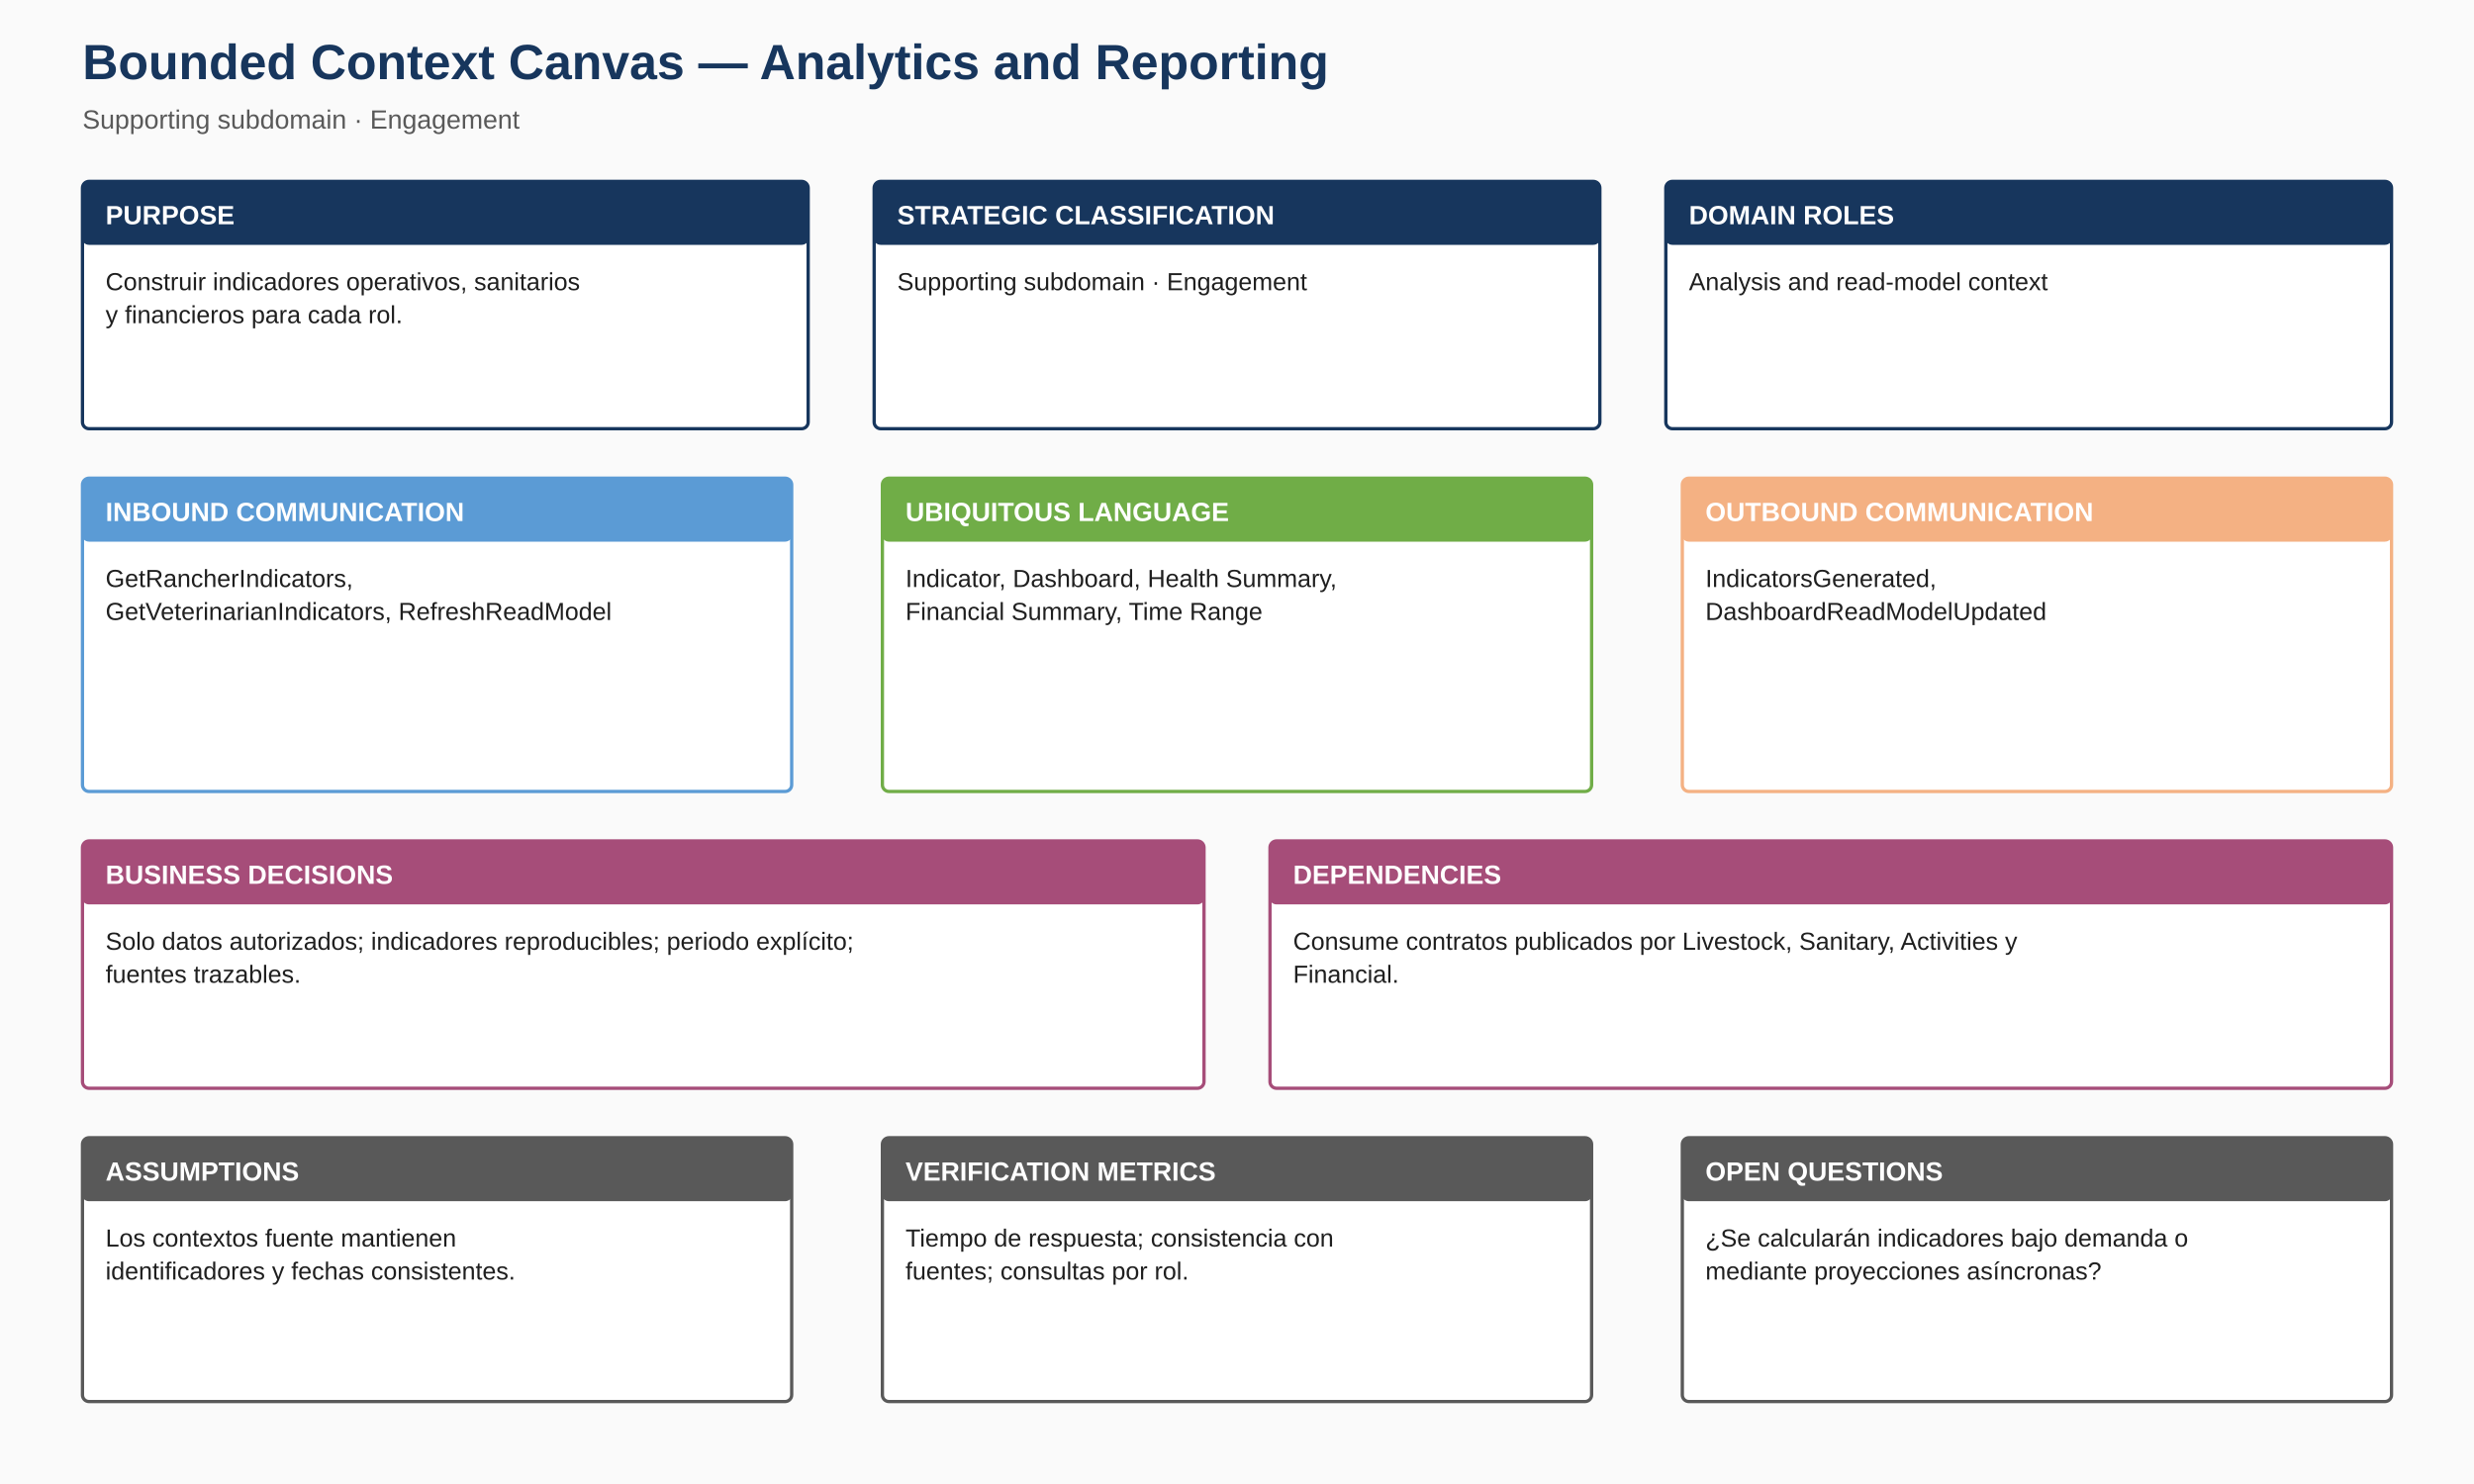
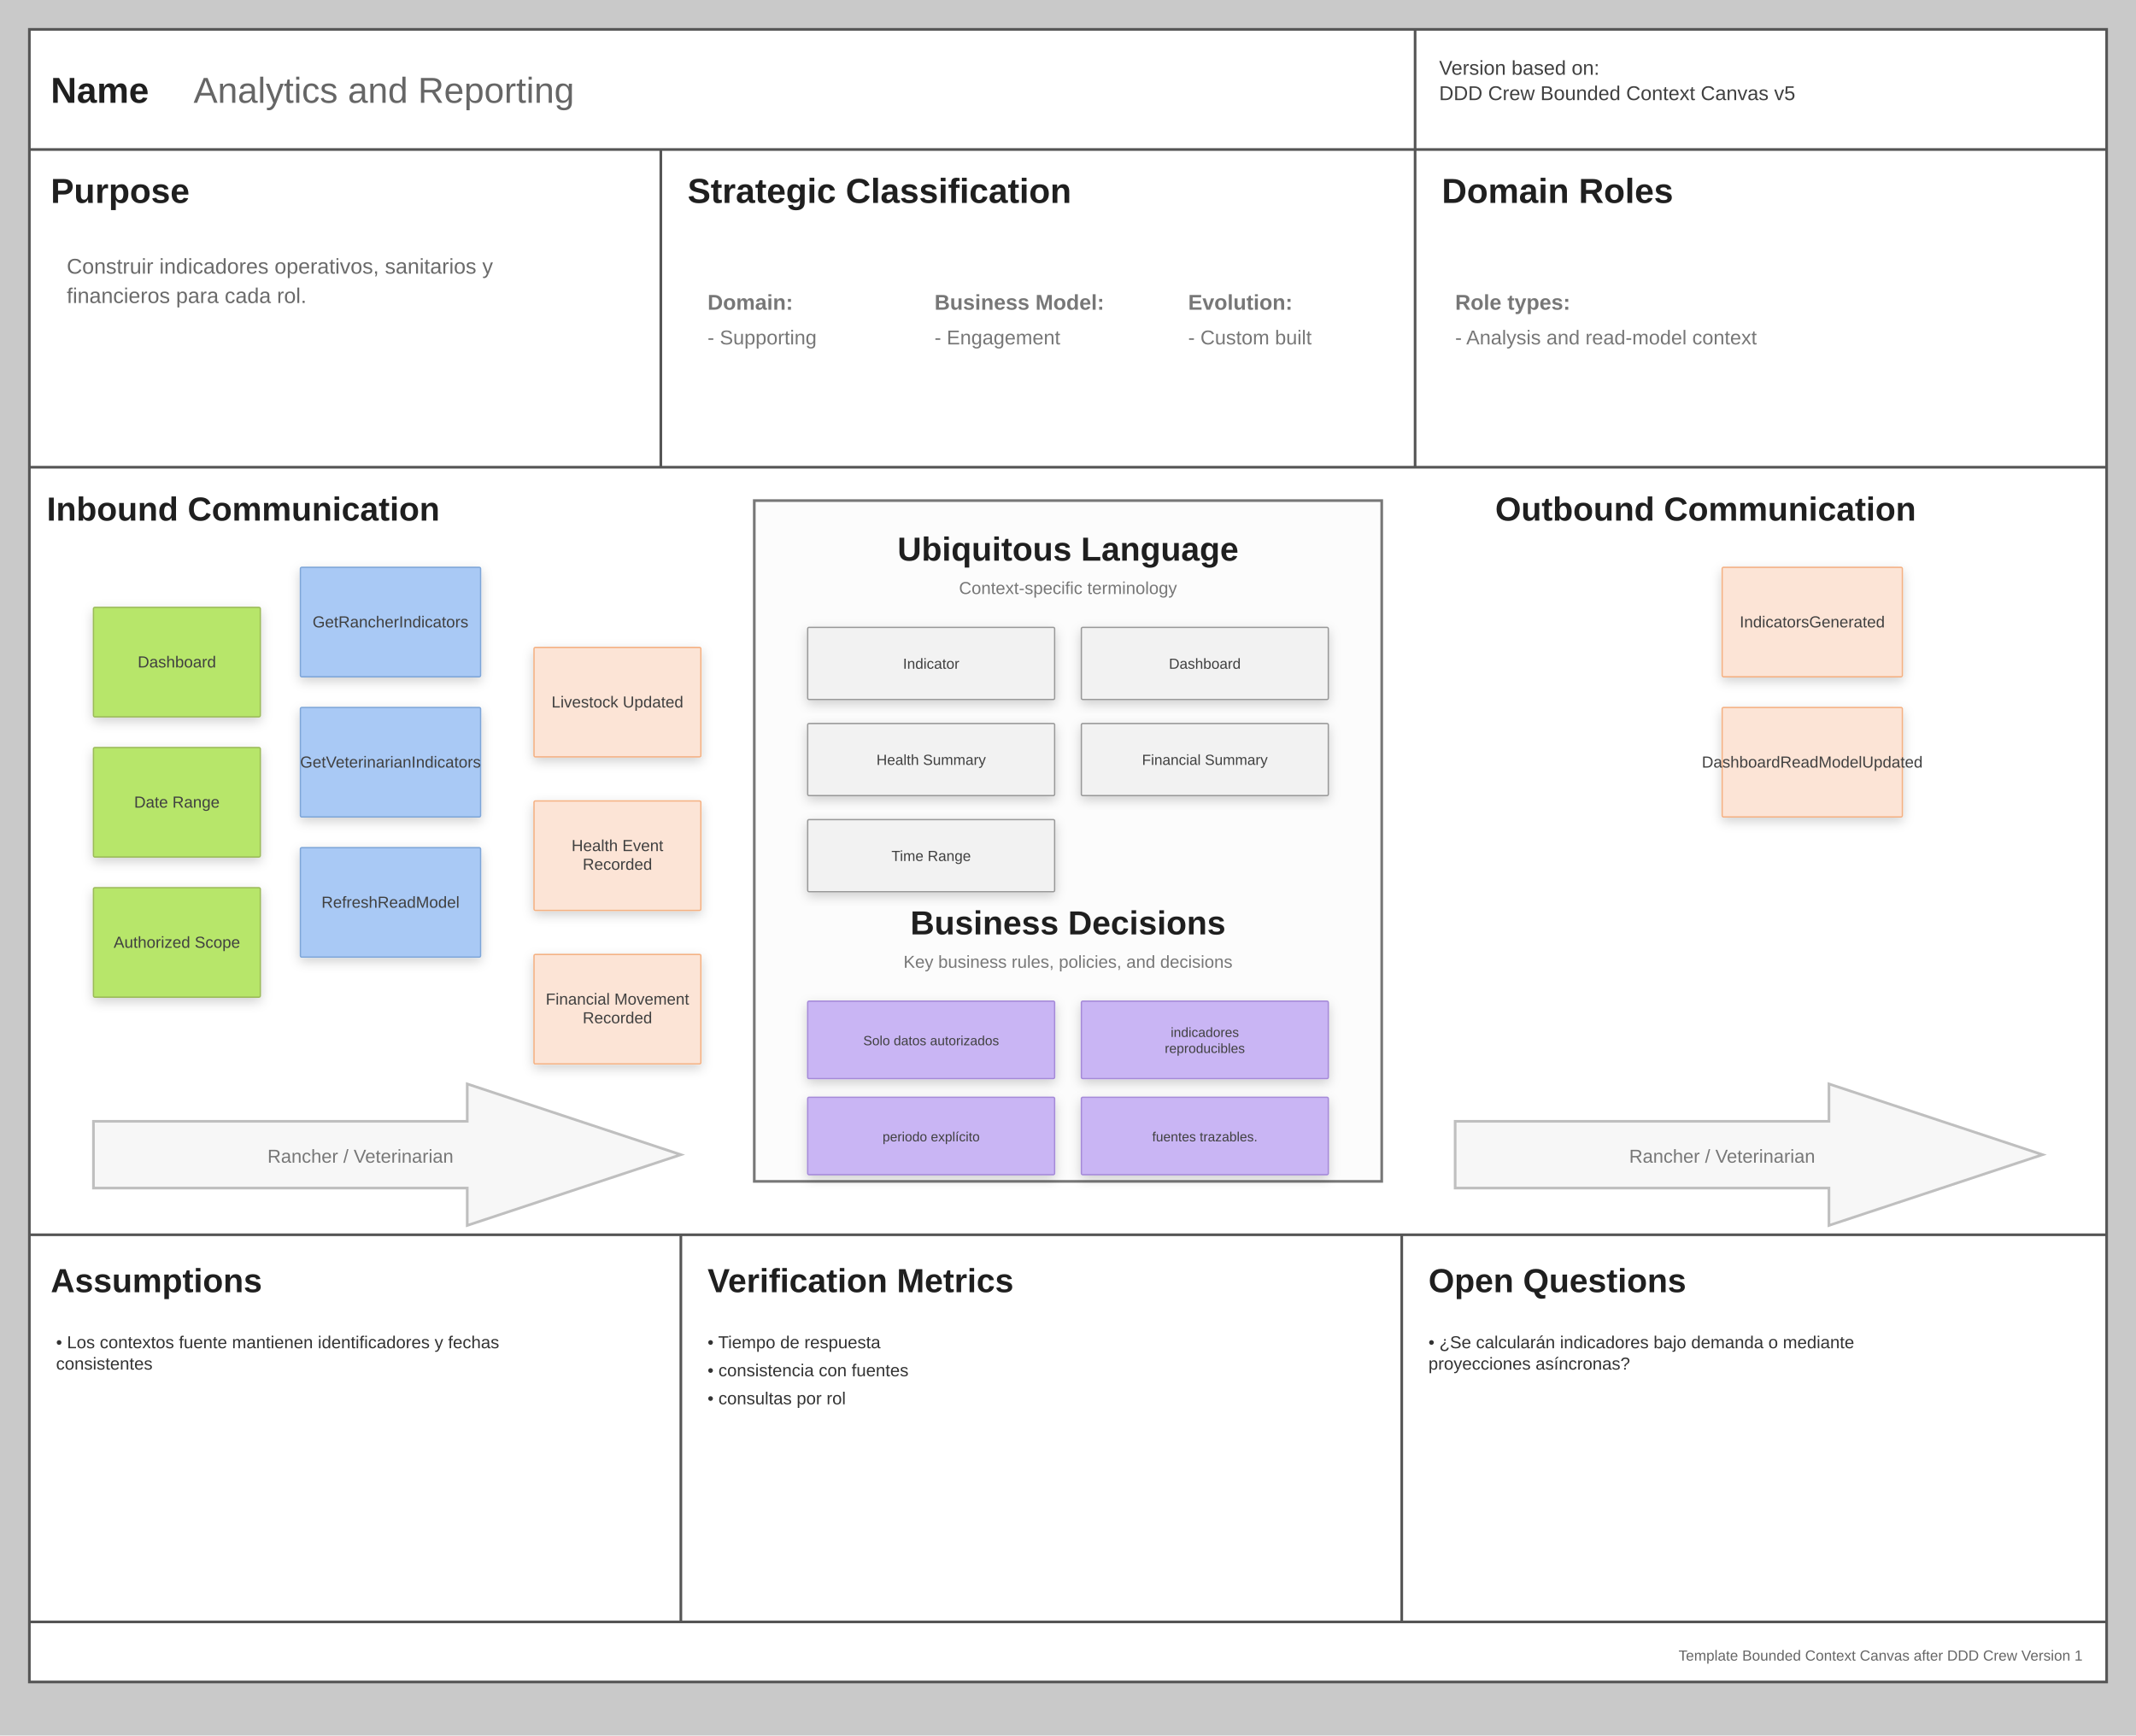
- <svg xmlns="http://www.w3.org/2000/svg" width="1500" height="900" viewBox="0 0 1500 900">
+ <svg xmlns="http://www.w3.org/2000/svg" width="1600" height="1300" viewBox="0 0 1600 1300">
  <defs>
    <filter id="shadow" x="-20%" y="-20%" width="140%" height="140%">
      <feDropShadow dx="0" dy="3" stdDeviation="4" flood-opacity="0.18" />
    </filter>
    <marker id="arrow" markerWidth="10" markerHeight="10" refX="9" refY="3" orient="auto" markerUnits="strokeWidth">
      <path d="M0,0 L0,6 L9,3 z" fill="#595959" />
    </marker>
  </defs>
-   <rect width="1500" height="900" fill="#FAFAFA" />
-   <text x="50" y="48" font-family="Arial, sans-serif" font-size="30" font-weight="bold" font-style="normal" fill="#17365D" text-anchor="start">Bounded Context Canvas — Analytics and Reporting</text>
-   <text x="50" y="78" font-family="Arial, sans-serif" font-size="16" font-weight="normal" font-style="normal" fill="#595959" text-anchor="start">Supporting subdomain · Engagement</text>
-   <rect x="50" y="110" width="440" height="150" rx="4" fill="#FFFFFF" stroke="#17365D" stroke-width="2" />
-   <rect x="50" y="110" width="440" height="38" rx="4" fill="#17365D" stroke="#17365D" stroke-width="1" />
-   <text x="64" y="136" font-family="Arial, sans-serif" font-size="16" font-weight="bold" font-style="normal" fill="#FFFFFF" text-anchor="start">PURPOSE</text>
-   <text x="64" y="176" font-family="Arial, sans-serif" font-size="15" font-weight="normal" font-style="normal" fill="#1F1F1F" text-anchor="start">Construir indicadores operativos, sanitarios</text>
-   <text x="64" y="196" font-family="Arial, sans-serif" font-size="15" font-weight="normal" font-style="normal" fill="#1F1F1F" text-anchor="start">y financieros para cada rol.</text>
-   <rect x="530" y="110" width="440" height="150" rx="4" fill="#FFFFFF" stroke="#17365D" stroke-width="2" />
-   <rect x="530" y="110" width="440" height="38" rx="4" fill="#17365D" stroke="#17365D" stroke-width="1" />
-   <text x="544" y="136" font-family="Arial, sans-serif" font-size="16" font-weight="bold" font-style="normal" fill="#FFFFFF" text-anchor="start">STRATEGIC CLASSIFICATION</text>
-   <text x="544" y="176" font-family="Arial, sans-serif" font-size="15" font-weight="normal" font-style="normal" fill="#1F1F1F" text-anchor="start">Supporting subdomain · Engagement</text>
-   <rect x="1010" y="110" width="440" height="150" rx="4" fill="#FFFFFF" stroke="#17365D" stroke-width="2" />
-   <rect x="1010" y="110" width="440" height="38" rx="4" fill="#17365D" stroke="#17365D" stroke-width="1" />
-   <text x="1024" y="136" font-family="Arial, sans-serif" font-size="16" font-weight="bold" font-style="normal" fill="#FFFFFF" text-anchor="start">DOMAIN ROLES</text>
-   <text x="1024" y="176" font-family="Arial, sans-serif" font-size="15" font-weight="normal" font-style="normal" fill="#1F1F1F" text-anchor="start">Analysis and read-model context</text>
-   <rect x="50" y="290" width="430" height="190" rx="4" fill="#FFFFFF" stroke="#5B9BD5" stroke-width="2" />
-   <rect x="50" y="290" width="430" height="38" rx="4" fill="#5B9BD5" stroke="#5B9BD5" stroke-width="1" />
-   <text x="64" y="316" font-family="Arial, sans-serif" font-size="16" font-weight="bold" font-style="normal" fill="#FFFFFF" text-anchor="start">INBOUND COMMUNICATION</text>
-   <text x="64" y="356" font-family="Arial, sans-serif" font-size="15" font-weight="normal" font-style="normal" fill="#1F1F1F" text-anchor="start">GetRancherIndicators,</text>
-   <text x="64" y="376" font-family="Arial, sans-serif" font-size="15" font-weight="normal" font-style="normal" fill="#1F1F1F" text-anchor="start">GetVeterinarianIndicators, RefreshReadModel</text>
-   <rect x="535" y="290" width="430" height="190" rx="4" fill="#FFFFFF" stroke="#70AD47" stroke-width="2" />
-   <rect x="535" y="290" width="430" height="38" rx="4" fill="#70AD47" stroke="#70AD47" stroke-width="1" />
-   <text x="549" y="316" font-family="Arial, sans-serif" font-size="16" font-weight="bold" font-style="normal" fill="#FFFFFF" text-anchor="start">UBIQUITOUS LANGUAGE</text>
-   <text x="549" y="356" font-family="Arial, sans-serif" font-size="15" font-weight="normal" font-style="normal" fill="#1F1F1F" text-anchor="start">Indicator, Dashboard, Health Summary,</text>
-   <text x="549" y="376" font-family="Arial, sans-serif" font-size="15" font-weight="normal" font-style="normal" fill="#1F1F1F" text-anchor="start">Financial Summary, Time Range</text>
-   <rect x="1020" y="290" width="430" height="190" rx="4" fill="#FFFFFF" stroke="#F4B183" stroke-width="2" />
-   <rect x="1020" y="290" width="430" height="38" rx="4" fill="#F4B183" stroke="#F4B183" stroke-width="1" />
-   <text x="1034" y="316" font-family="Arial, sans-serif" font-size="16" font-weight="bold" font-style="normal" fill="#FFFFFF" text-anchor="start">OUTBOUND COMMUNICATION</text>
-   <text x="1034" y="356" font-family="Arial, sans-serif" font-size="15" font-weight="normal" font-style="normal" fill="#1F1F1F" text-anchor="start">IndicatorsGenerated,</text>
-   <text x="1034" y="376" font-family="Arial, sans-serif" font-size="15" font-weight="normal" font-style="normal" fill="#1F1F1F" text-anchor="start">DashboardReadModelUpdated</text>
-   <rect x="50" y="510" width="680" height="150" rx="4" fill="#FFFFFF" stroke="#A64D79" stroke-width="2" />
-   <rect x="50" y="510" width="680" height="38" rx="4" fill="#A64D79" stroke="#A64D79" stroke-width="1" />
-   <text x="64" y="536" font-family="Arial, sans-serif" font-size="16" font-weight="bold" font-style="normal" fill="#FFFFFF" text-anchor="start">BUSINESS DECISIONS</text>
-   <text x="64" y="576" font-family="Arial, sans-serif" font-size="15" font-weight="normal" font-style="normal" fill="#1F1F1F" text-anchor="start">Solo datos autorizados; indicadores reproducibles; periodo explícito;</text>
-   <text x="64" y="596" font-family="Arial, sans-serif" font-size="15" font-weight="normal" font-style="normal" fill="#1F1F1F" text-anchor="start">fuentes trazables.</text>
-   <rect x="770" y="510" width="680" height="150" rx="4" fill="#FFFFFF" stroke="#A64D79" stroke-width="2" />
-   <rect x="770" y="510" width="680" height="38" rx="4" fill="#A64D79" stroke="#A64D79" stroke-width="1" />
-   <text x="784" y="536" font-family="Arial, sans-serif" font-size="16" font-weight="bold" font-style="normal" fill="#FFFFFF" text-anchor="start">DEPENDENCIES</text>
-   <text x="784" y="576" font-family="Arial, sans-serif" font-size="15" font-weight="normal" font-style="normal" fill="#1F1F1F" text-anchor="start">Consume contratos publicados por Livestock, Sanitary, Activities y</text>
-   <text x="784" y="596" font-family="Arial, sans-serif" font-size="15" font-weight="normal" font-style="normal" fill="#1F1F1F" text-anchor="start">Financial.</text>
-   <rect x="50" y="690" width="430" height="160" rx="4" fill="#FFFFFF" stroke="#595959" stroke-width="2" />
-   <rect x="50" y="690" width="430" height="38" rx="4" fill="#595959" stroke="#595959" stroke-width="1" />
-   <text x="64" y="716" font-family="Arial, sans-serif" font-size="16" font-weight="bold" font-style="normal" fill="#FFFFFF" text-anchor="start">ASSUMPTIONS</text>
-   <text x="64" y="756" font-family="Arial, sans-serif" font-size="15" font-weight="normal" font-style="normal" fill="#1F1F1F" text-anchor="start">Los contextos fuente mantienen</text>
-   <text x="64" y="776" font-family="Arial, sans-serif" font-size="15" font-weight="normal" font-style="normal" fill="#1F1F1F" text-anchor="start">identificadores y fechas consistentes.</text>
-   <rect x="535" y="690" width="430" height="160" rx="4" fill="#FFFFFF" stroke="#595959" stroke-width="2" />
-   <rect x="535" y="690" width="430" height="38" rx="4" fill="#595959" stroke="#595959" stroke-width="1" />
-   <text x="549" y="716" font-family="Arial, sans-serif" font-size="16" font-weight="bold" font-style="normal" fill="#FFFFFF" text-anchor="start">VERIFICATION METRICS</text>
-   <text x="549" y="756" font-family="Arial, sans-serif" font-size="15" font-weight="normal" font-style="normal" fill="#1F1F1F" text-anchor="start">Tiempo de respuesta; consistencia con</text>
-   <text x="549" y="776" font-family="Arial, sans-serif" font-size="15" font-weight="normal" font-style="normal" fill="#1F1F1F" text-anchor="start">fuentes; consultas por rol.</text>
-   <rect x="1020" y="690" width="430" height="160" rx="4" fill="#FFFFFF" stroke="#595959" stroke-width="2" />
-   <rect x="1020" y="690" width="430" height="38" rx="4" fill="#595959" stroke="#595959" stroke-width="1" />
-   <text x="1034" y="716" font-family="Arial, sans-serif" font-size="16" font-weight="bold" font-style="normal" fill="#FFFFFF" text-anchor="start">OPEN QUESTIONS</text>
-   <text x="1034" y="756" font-family="Arial, sans-serif" font-size="15" font-weight="normal" font-style="normal" fill="#1F1F1F" text-anchor="start">¿Se calcularán indicadores bajo demanda o</text>
-   <text x="1034" y="776" font-family="Arial, sans-serif" font-size="15" font-weight="normal" font-style="normal" fill="#1F1F1F" text-anchor="start">mediante proyecciones asíncronas?</text>
+   <rect width="1600" height="1300" fill="#C9C9C9" />
+   <rect x="22" y="22" width="1556" height="1238" rx="0" fill="#FFFFFF" stroke="#555555" stroke-width="2" />
+   <path d="M22,112 L1578,112" fill="none" stroke="#555555" stroke-width="2" />
+   <path d="M1060,22 L1060,112" fill="none" stroke="#555555" stroke-width="2" />
+   <text x="38" y="77" font-family="Arial, sans-serif" font-size="27" font-weight="bold" font-style="normal" fill="#1F1F1F" text-anchor="start">Name</text>
+   <text x="145" y="77" font-family="Arial, sans-serif" font-size="27" font-weight="normal" font-style="normal" fill="#666666" text-anchor="start">Analytics and Reporting</text>
+   <text x="1078" y="56" font-family="Arial, sans-serif" font-size="15" font-weight="normal" font-style="normal" fill="#404040" text-anchor="start">Version based on:</text>
+   <text x="1078" y="75" font-family="Arial, sans-serif" font-size="15" font-weight="normal" font-style="normal" fill="#404040" text-anchor="start">DDD Crew Bounded Context Canvas v5</text>
+   <path d="M22,350 L1578,350" fill="none" stroke="#555555" stroke-width="2" />
+   <path d="M495,112 L495,350" fill="none" stroke="#555555" stroke-width="2" />
+   <path d="M1060,112 L1060,350" fill="none" stroke="#555555" stroke-width="2" />
+   <text x="38" y="152" font-family="Arial, sans-serif" font-size="26" font-weight="bold" font-style="normal" fill="#1F1F1F" text-anchor="start">Purpose</text>
+   <text x="50" y="205" font-family="Arial, sans-serif" font-size="16" font-weight="normal" font-style="normal" fill="#6A6A6A" text-anchor="start">Construir indicadores operativos, sanitarios y</text>
+   <text x="50" y="227" font-family="Arial, sans-serif" font-size="16" font-weight="normal" font-style="normal" fill="#6A6A6A" text-anchor="start">financieros para cada rol.</text>
+   <text x="515" y="152" font-family="Arial, sans-serif" font-size="26" font-weight="bold" font-style="normal" fill="#1F1F1F" text-anchor="start">Strategic Classification</text>
+   <text x="530" y="232" font-family="Arial, sans-serif" font-size="16" font-weight="bold" font-style="normal" fill="#777777" text-anchor="start">Domain:</text>
+   <text x="530" y="258" font-family="Arial, sans-serif" font-size="15" font-weight="normal" font-style="normal" fill="#777777" text-anchor="start">- Supporting</text>
+   <text x="700" y="232" font-family="Arial, sans-serif" font-size="16" font-weight="bold" font-style="normal" fill="#777777" text-anchor="start">Business Model:</text>
+   <text x="700" y="258" font-family="Arial, sans-serif" font-size="15" font-weight="normal" font-style="normal" fill="#777777" text-anchor="start">- Engagement</text>
+   <text x="890" y="232" font-family="Arial, sans-serif" font-size="16" font-weight="bold" font-style="normal" fill="#777777" text-anchor="start">Evolution:</text>
+   <text x="890" y="258" font-family="Arial, sans-serif" font-size="15" font-weight="normal" font-style="normal" fill="#777777" text-anchor="start">- Custom built</text>
+   <text x="1080" y="152" font-family="Arial, sans-serif" font-size="26" font-weight="bold" font-style="normal" fill="#1F1F1F" text-anchor="start">Domain Roles</text>
+   <text x="1090" y="232" font-family="Arial, sans-serif" font-size="16" font-weight="bold" font-style="normal" fill="#777777" text-anchor="start">Role types:</text>
+   <text x="1090" y="258" font-family="Arial, sans-serif" font-size="15" font-weight="normal" font-style="normal" fill="#777777" text-anchor="start">- Analysis and read-model context</text>
+   <path d="M22,925 L1578,925" fill="none" stroke="#555555" stroke-width="2" />
+   <text x="35" y="390" font-family="Arial, sans-serif" font-size="25" font-weight="bold" font-style="normal" fill="#1F1F1F" text-anchor="start">Inbound Communication</text>
+   <text x="1120" y="390" font-family="Arial, sans-serif" font-size="25" font-weight="bold" font-style="normal" fill="#1F1F1F" text-anchor="start">Outbound Communication</text>
+   <rect x="70" y="455" width="125" height="82" rx="1" fill="#B7E66B" stroke="#9BBB59" stroke-width="1" filter="url(#shadow)" />
+   <text x="132.5" y="500.0" font-family="Arial, sans-serif" font-size="12" font-weight="normal" font-style="normal" fill="#404040" text-anchor="middle">Dashboard</text>
+   <rect x="70" y="560" width="125" height="82" rx="1" fill="#B7E66B" stroke="#9BBB59" stroke-width="1" filter="url(#shadow)" />
+   <text x="132.5" y="605.0" font-family="Arial, sans-serif" font-size="12" font-weight="normal" font-style="normal" fill="#404040" text-anchor="middle">Date Range</text>
+   <rect x="70" y="665" width="125" height="82" rx="1" fill="#B7E66B" stroke="#9BBB59" stroke-width="1" filter="url(#shadow)" />
+   <text x="132.5" y="710.0" font-family="Arial, sans-serif" font-size="12" font-weight="normal" font-style="normal" fill="#404040" text-anchor="middle">Authorized Scope</text>
+   <rect x="225" y="425" width="135" height="82" rx="1" fill="#A9C9F5" stroke="#7EA6D8" stroke-width="1" filter="url(#shadow)" />
+   <text x="292.5" y="470.0" font-family="Arial, sans-serif" font-size="12" font-weight="normal" font-style="normal" fill="#404040" text-anchor="middle">GetRancherIndicators</text>
+   <rect x="225" y="530" width="135" height="82" rx="1" fill="#A9C9F5" stroke="#7EA6D8" stroke-width="1" filter="url(#shadow)" />
+   <text x="292.5" y="575.0" font-family="Arial, sans-serif" font-size="12" font-weight="normal" font-style="normal" fill="#404040" text-anchor="middle">GetVeterinarianIndicators</text>
+   <rect x="225" y="635" width="135" height="82" rx="1" fill="#A9C9F5" stroke="#7EA6D8" stroke-width="1" filter="url(#shadow)" />
+   <text x="292.5" y="680.0" font-family="Arial, sans-serif" font-size="12" font-weight="normal" font-style="normal" fill="#404040" text-anchor="middle">RefreshReadModel</text>
+   <rect x="400" y="485" width="125" height="82" rx="1" fill="#FCE4D6" stroke="#F4B183" stroke-width="1" filter="url(#shadow)" />
+   <text x="462.5" y="530.0" font-family="Arial, sans-serif" font-size="12" font-weight="normal" font-style="normal" fill="#404040" text-anchor="middle">Livestock Updated</text>
+   <rect x="400" y="600" width="125" height="82" rx="1" fill="#FCE4D6" stroke="#F4B183" stroke-width="1" filter="url(#shadow)" />
+   <text x="462.5" y="637.56" font-family="Arial, sans-serif" font-size="12" font-weight="normal" font-style="normal" fill="#404040" text-anchor="middle">Health Event</text>
+   <text x="462.5" y="651.56" font-family="Arial, sans-serif" font-size="12" font-weight="normal" font-style="normal" fill="#404040" text-anchor="middle">Recorded</text>
+   <rect x="400" y="715" width="125" height="82" rx="1" fill="#FCE4D6" stroke="#F4B183" stroke-width="1" filter="url(#shadow)" />
+   <text x="462.5" y="752.56" font-family="Arial, sans-serif" font-size="12" font-weight="normal" font-style="normal" fill="#404040" text-anchor="middle">Financial Movement</text>
+   <text x="462.5" y="766.56" font-family="Arial, sans-serif" font-size="12" font-weight="normal" font-style="normal" fill="#404040" text-anchor="middle">Recorded</text>
+   <rect x="1290" y="425" width="135" height="82" rx="1" fill="#FCE4D6" stroke="#F4B183" stroke-width="1" filter="url(#shadow)" />
+   <text x="1357.5" y="470.0" font-family="Arial, sans-serif" font-size="12" font-weight="normal" font-style="normal" fill="#404040" text-anchor="middle">IndicatorsGenerated</text>
+   <rect x="1290" y="530" width="135" height="82" rx="1" fill="#FCE4D6" stroke="#F4B183" stroke-width="1" filter="url(#shadow)" />
+   <text x="1357.5" y="575.0" font-family="Arial, sans-serif" font-size="12" font-weight="normal" font-style="normal" fill="#404040" text-anchor="middle">DashboardReadModelUpdated</text>
+   <rect x="565" y="375" width="470" height="510" rx="0" fill="#FCFCFC" stroke="#777777" stroke-width="2" />
+   <text x="800" y="420" font-family="Arial, sans-serif" font-size="25" font-weight="bold" font-style="normal" fill="#1F1F1F" text-anchor="middle">Ubiquitous Language</text>
+   <text x="800" y="445" font-family="Arial, sans-serif" font-size="13" font-weight="normal" font-style="normal" fill="#777777" text-anchor="middle">Context-specific terminology</text>
+   <rect x="605" y="470" width="185" height="54" rx="1" fill="#F2F2F2" stroke="#999999" stroke-width="1" filter="url(#shadow)" />
+   <text x="697.5" y="501.0" font-family="Arial, sans-serif" font-size="11" font-weight="normal" font-style="normal" fill="#404040" text-anchor="middle">Indicator</text>
+   <rect x="810" y="470" width="185" height="54" rx="1" fill="#F2F2F2" stroke="#999999" stroke-width="1" filter="url(#shadow)" />
+   <text x="902.5" y="501.0" font-family="Arial, sans-serif" font-size="11" font-weight="normal" font-style="normal" fill="#404040" text-anchor="middle">Dashboard</text>
+   <rect x="605" y="542" width="185" height="54" rx="1" fill="#F2F2F2" stroke="#999999" stroke-width="1" filter="url(#shadow)" />
+   <text x="697.5" y="573.0" font-family="Arial, sans-serif" font-size="11" font-weight="normal" font-style="normal" fill="#404040" text-anchor="middle">Health Summary</text>
+   <rect x="810" y="542" width="185" height="54" rx="1" fill="#F2F2F2" stroke="#999999" stroke-width="1" filter="url(#shadow)" />
+   <text x="902.5" y="573.0" font-family="Arial, sans-serif" font-size="11" font-weight="normal" font-style="normal" fill="#404040" text-anchor="middle">Financial Summary</text>
+   <rect x="605" y="614" width="185" height="54" rx="1" fill="#F2F2F2" stroke="#999999" stroke-width="1" filter="url(#shadow)" />
+   <text x="697.5" y="645.0" font-family="Arial, sans-serif" font-size="11" font-weight="normal" font-style="normal" fill="#404040" text-anchor="middle">Time Range</text>
+   <text x="800" y="700" font-family="Arial, sans-serif" font-size="25" font-weight="bold" font-style="normal" fill="#1F1F1F" text-anchor="middle">Business Decisions</text>
+   <text x="800" y="725" font-family="Arial, sans-serif" font-size="13" font-weight="normal" font-style="normal" fill="#777777" text-anchor="middle">Key business rules, policies, and decisions</text>
+   <rect x="605" y="750" width="185" height="58" rx="1" fill="#C9B5F4" stroke="#A58AD8" stroke-width="1" filter="url(#shadow)" />
+   <text x="697.5" y="783.0" font-family="Arial, sans-serif" font-size="10" font-weight="normal" font-style="normal" fill="#404040" text-anchor="middle">Solo datos autorizados</text>
+   <rect x="810" y="750" width="185" height="58" rx="1" fill="#C9B5F4" stroke="#A58AD8" stroke-width="1" filter="url(#shadow)" />
+   <text x="902.5" y="776.8" font-family="Arial, sans-serif" font-size="10" font-weight="normal" font-style="normal" fill="#404040" text-anchor="middle">indicadores</text>
+   <text x="902.5" y="788.8" font-family="Arial, sans-serif" font-size="10" font-weight="normal" font-style="normal" fill="#404040" text-anchor="middle">reproducibles</text>
+   <rect x="605" y="822" width="185" height="58" rx="1" fill="#C9B5F4" stroke="#A58AD8" stroke-width="1" filter="url(#shadow)" />
+   <text x="697.5" y="855.0" font-family="Arial, sans-serif" font-size="10" font-weight="normal" font-style="normal" fill="#404040" text-anchor="middle">periodo explícito</text>
+   <rect x="810" y="822" width="185" height="58" rx="1" fill="#C9B5F4" stroke="#A58AD8" stroke-width="1" filter="url(#shadow)" />
+   <text x="902.5" y="855.0" font-family="Arial, sans-serif" font-size="10" font-weight="normal" font-style="normal" fill="#404040" text-anchor="middle">fuentes trazables.</text>
+   <polygon points="70,840 350,840 350,812 510,865 350,918 350,890 70,890" fill="#F7F7F7" stroke="#BFBFBF" stroke-width="2" />
+   <text x="270" y="871" font-family="Arial, sans-serif" font-size="14" font-weight="normal" font-style="normal" fill="#777777" text-anchor="middle">Rancher / Veterinarian</text>
+   <polygon points="1090,840 1370,840 1370,812 1530,865 1370,918 1370,890 1090,890" fill="#F7F7F7" stroke="#BFBFBF" stroke-width="2" />
+   <text x="1290" y="871" font-family="Arial, sans-serif" font-size="14" font-weight="normal" font-style="normal" fill="#777777" text-anchor="middle">Rancher / Veterinarian</text>
+   <path d="M510,925 L510,1215" fill="none" stroke="#555555" stroke-width="2" />
+   <path d="M1050,925 L1050,1215" fill="none" stroke="#555555" stroke-width="2" />
+   <text x="38" y="968" font-family="Arial, sans-serif" font-size="25" font-weight="bold" font-style="normal" fill="#1F1F1F" text-anchor="start">Assumptions</text>
+   <text x="530" y="968" font-family="Arial, sans-serif" font-size="25" font-weight="bold" font-style="normal" fill="#1F1F1F" text-anchor="start">Verification Metrics</text>
+   <text x="1070" y="968" font-family="Arial, sans-serif" font-size="25" font-weight="bold" font-style="normal" fill="#1F1F1F" text-anchor="start">Open Questions</text>
+   <text x="42" y="1010" font-family="Arial, sans-serif" font-size="13" font-weight="normal" font-style="normal" fill="#333333" text-anchor="start">• Los contextos fuente mantienen identificadores y fechas</text>
+   <text x="42" y="1026" font-family="Arial, sans-serif" font-size="13" font-weight="normal" font-style="normal" fill="#333333" text-anchor="start">  consistentes</text>
+   <text x="530" y="1010" font-family="Arial, sans-serif" font-size="13" font-weight="normal" font-style="normal" fill="#333333" text-anchor="start">• Tiempo de respuesta</text>
+   <text x="530" y="1031" font-family="Arial, sans-serif" font-size="13" font-weight="normal" font-style="normal" fill="#333333" text-anchor="start">• consistencia con fuentes</text>
+   <text x="530" y="1052" font-family="Arial, sans-serif" font-size="13" font-weight="normal" font-style="normal" fill="#333333" text-anchor="start">• consultas por rol</text>
+   <text x="1070" y="1010" font-family="Arial, sans-serif" font-size="13" font-weight="normal" font-style="normal" fill="#333333" text-anchor="start">• ¿Se calcularán indicadores bajo demanda o mediante</text>
+   <text x="1070" y="1026" font-family="Arial, sans-serif" font-size="13" font-weight="normal" font-style="normal" fill="#333333" text-anchor="start">  proyecciones asíncronas?</text>
+   <path d="M22,1215 L1578,1215" fill="none" stroke="#555555" stroke-width="2" />
+   <text x="1560" y="1244" font-family="Arial, sans-serif" font-size="11" font-weight="normal" font-style="normal" fill="#666666" text-anchor="end">Template Bounded Context Canvas after DDD Crew Version 1</text>
</svg>
